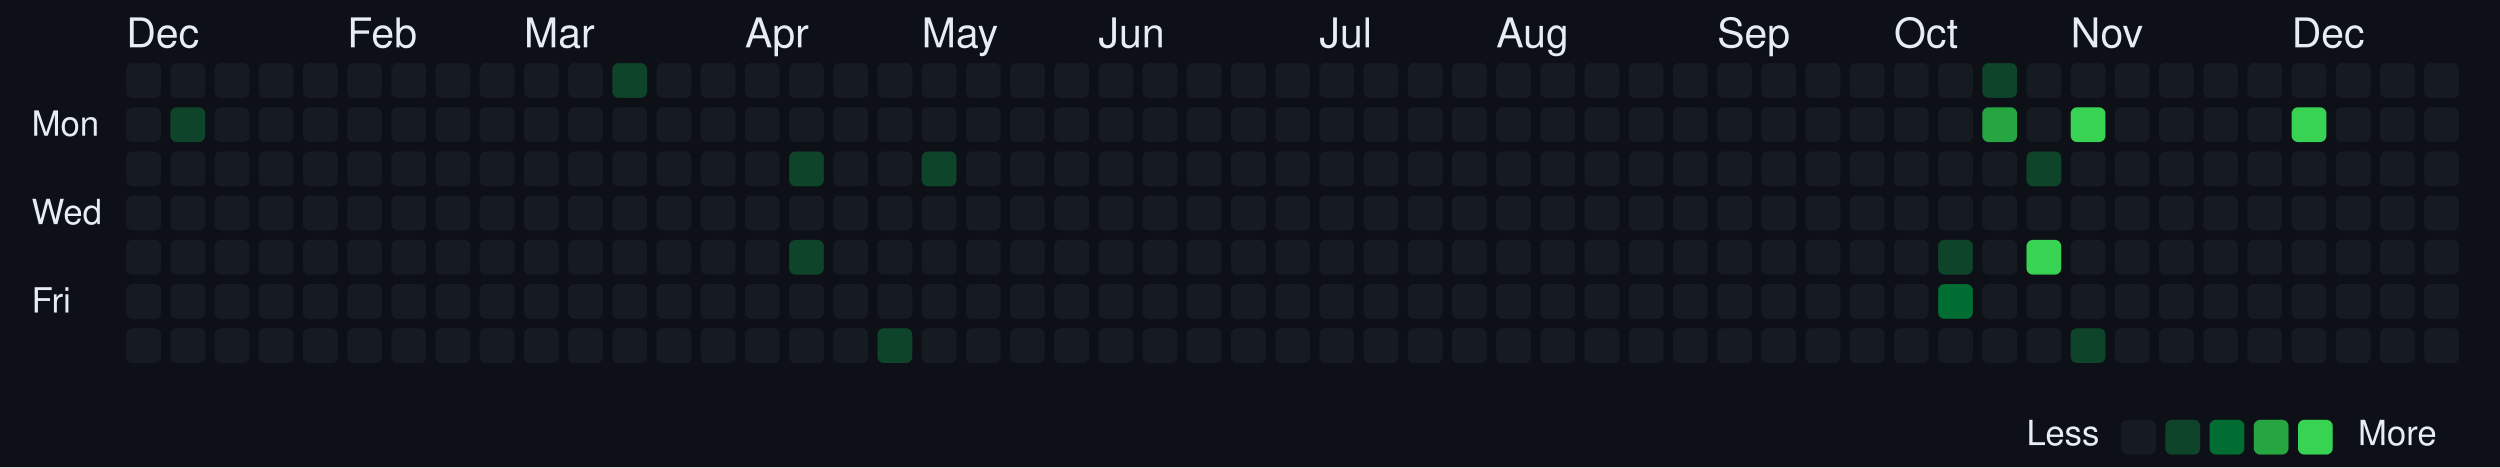
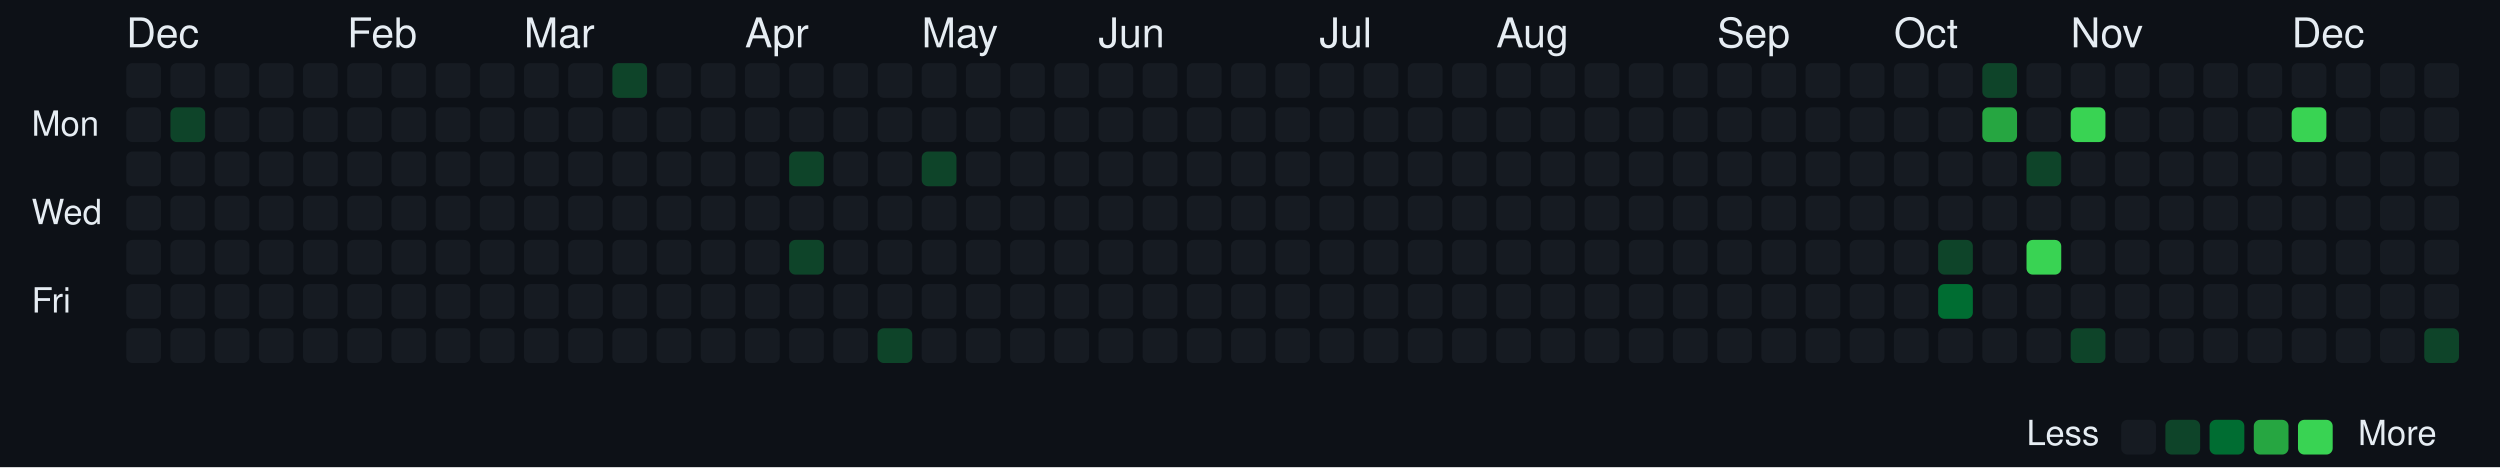
<svg xmlns="http://www.w3.org/2000/svg" width="792" height="148" viewBox="0 0 792 148">
  <rect width="792" height="148" fill="#0d1117" />
  <g transform="translate(40, 20)">
    <text x="-30" y="23" fill="#e6edf3" font-size="11" font-family="-apple-system, BlinkMacSystemFont, Segoe UI, Helvetica, Arial, sans-serif">Mon</text>
    <text x="-30" y="51" fill="#e6edf3" font-size="11" font-family="-apple-system, BlinkMacSystemFont, Segoe UI, Helvetica, Arial, sans-serif">Wed</text>
    <text x="-30" y="79" fill="#e6edf3" font-size="11" font-family="-apple-system, BlinkMacSystemFont, Segoe UI, Helvetica, Arial, sans-serif">Fri</text>
    <rect x="0" y="0" width="11" height="11" fill="#161b22" rx="2" ry="2" />
    <rect x="0" y="14" width="11" height="11" fill="#161b22" rx="2" ry="2" />
    <rect x="0" y="28" width="11" height="11" fill="#161b22" rx="2" ry="2" />
    <rect x="0" y="42" width="11" height="11" fill="#161b22" rx="2" ry="2" />
    <rect x="0" y="56" width="11" height="11" fill="#161b22" rx="2" ry="2" />
    <rect x="0" y="70" width="11" height="11" fill="#161b22" rx="2" ry="2" />
    <rect x="0" y="84" width="11" height="11" fill="#161b22" rx="2" ry="2" />
    <rect x="14" y="0" width="11" height="11" fill="#161b22" rx="2" ry="2" />
    <rect x="14" y="14" width="11" height="11" fill="#0e4429" rx="2" ry="2" />
    <rect x="14" y="28" width="11" height="11" fill="#161b22" rx="2" ry="2" />
    <rect x="14" y="42" width="11" height="11" fill="#161b22" rx="2" ry="2" />
    <rect x="14" y="56" width="11" height="11" fill="#161b22" rx="2" ry="2" />
    <rect x="14" y="70" width="11" height="11" fill="#161b22" rx="2" ry="2" />
    <rect x="14" y="84" width="11" height="11" fill="#161b22" rx="2" ry="2" />
    <rect x="28" y="0" width="11" height="11" fill="#161b22" rx="2" ry="2" />
    <rect x="28" y="14" width="11" height="11" fill="#161b22" rx="2" ry="2" />
    <rect x="28" y="28" width="11" height="11" fill="#161b22" rx="2" ry="2" />
    <rect x="28" y="42" width="11" height="11" fill="#161b22" rx="2" ry="2" />
    <rect x="28" y="56" width="11" height="11" fill="#161b22" rx="2" ry="2" />
    <rect x="28" y="70" width="11" height="11" fill="#161b22" rx="2" ry="2" />
    <rect x="28" y="84" width="11" height="11" fill="#161b22" rx="2" ry="2" />
    <rect x="42" y="0" width="11" height="11" fill="#161b22" rx="2" ry="2" />
    <rect x="42" y="14" width="11" height="11" fill="#161b22" rx="2" ry="2" />
    <rect x="42" y="28" width="11" height="11" fill="#161b22" rx="2" ry="2" />
    <rect x="42" y="42" width="11" height="11" fill="#161b22" rx="2" ry="2" />
    <rect x="42" y="56" width="11" height="11" fill="#161b22" rx="2" ry="2" />
    <rect x="42" y="70" width="11" height="11" fill="#161b22" rx="2" ry="2" />
    <rect x="42" y="84" width="11" height="11" fill="#161b22" rx="2" ry="2" />
    <rect x="56" y="0" width="11" height="11" fill="#161b22" rx="2" ry="2" />
    <rect x="56" y="14" width="11" height="11" fill="#161b22" rx="2" ry="2" />
    <rect x="56" y="28" width="11" height="11" fill="#161b22" rx="2" ry="2" />
    <rect x="56" y="42" width="11" height="11" fill="#161b22" rx="2" ry="2" />
    <rect x="56" y="56" width="11" height="11" fill="#161b22" rx="2" ry="2" />
    <rect x="56" y="70" width="11" height="11" fill="#161b22" rx="2" ry="2" />
    <rect x="56" y="84" width="11" height="11" fill="#161b22" rx="2" ry="2" />
    <rect x="70" y="0" width="11" height="11" fill="#161b22" rx="2" ry="2" />
    <rect x="70" y="14" width="11" height="11" fill="#161b22" rx="2" ry="2" />
    <rect x="70" y="28" width="11" height="11" fill="#161b22" rx="2" ry="2" />
    <rect x="70" y="42" width="11" height="11" fill="#161b22" rx="2" ry="2" />
    <rect x="70" y="56" width="11" height="11" fill="#161b22" rx="2" ry="2" />
    <rect x="70" y="70" width="11" height="11" fill="#161b22" rx="2" ry="2" />
    <rect x="70" y="84" width="11" height="11" fill="#161b22" rx="2" ry="2" />
    <rect x="84" y="0" width="11" height="11" fill="#161b22" rx="2" ry="2" />
    <rect x="84" y="14" width="11" height="11" fill="#161b22" rx="2" ry="2" />
    <rect x="84" y="28" width="11" height="11" fill="#161b22" rx="2" ry="2" />
    <rect x="84" y="42" width="11" height="11" fill="#161b22" rx="2" ry="2" />
    <rect x="84" y="56" width="11" height="11" fill="#161b22" rx="2" ry="2" />
    <rect x="84" y="70" width="11" height="11" fill="#161b22" rx="2" ry="2" />
    <rect x="84" y="84" width="11" height="11" fill="#161b22" rx="2" ry="2" />
    <rect x="98" y="0" width="11" height="11" fill="#161b22" rx="2" ry="2" />
    <rect x="98" y="14" width="11" height="11" fill="#161b22" rx="2" ry="2" />
    <rect x="98" y="28" width="11" height="11" fill="#161b22" rx="2" ry="2" />
    <rect x="98" y="42" width="11" height="11" fill="#161b22" rx="2" ry="2" />
    <rect x="98" y="56" width="11" height="11" fill="#161b22" rx="2" ry="2" />
    <rect x="98" y="70" width="11" height="11" fill="#161b22" rx="2" ry="2" />
    <rect x="98" y="84" width="11" height="11" fill="#161b22" rx="2" ry="2" />
    <rect x="112" y="0" width="11" height="11" fill="#161b22" rx="2" ry="2" />
    <rect x="112" y="14" width="11" height="11" fill="#161b22" rx="2" ry="2" />
    <rect x="112" y="28" width="11" height="11" fill="#161b22" rx="2" ry="2" />
    <rect x="112" y="42" width="11" height="11" fill="#161b22" rx="2" ry="2" />
    <rect x="112" y="56" width="11" height="11" fill="#161b22" rx="2" ry="2" />
    <rect x="112" y="70" width="11" height="11" fill="#161b22" rx="2" ry="2" />
    <rect x="112" y="84" width="11" height="11" fill="#161b22" rx="2" ry="2" />
    <rect x="126" y="0" width="11" height="11" fill="#161b22" rx="2" ry="2" />
    <rect x="126" y="14" width="11" height="11" fill="#161b22" rx="2" ry="2" />
    <rect x="126" y="28" width="11" height="11" fill="#161b22" rx="2" ry="2" />
    <rect x="126" y="42" width="11" height="11" fill="#161b22" rx="2" ry="2" />
    <rect x="126" y="56" width="11" height="11" fill="#161b22" rx="2" ry="2" />
    <rect x="126" y="70" width="11" height="11" fill="#161b22" rx="2" ry="2" />
    <rect x="126" y="84" width="11" height="11" fill="#161b22" rx="2" ry="2" />
    <rect x="140" y="0" width="11" height="11" fill="#161b22" rx="2" ry="2" />
    <rect x="140" y="14" width="11" height="11" fill="#161b22" rx="2" ry="2" />
    <rect x="140" y="28" width="11" height="11" fill="#161b22" rx="2" ry="2" />
    <rect x="140" y="42" width="11" height="11" fill="#161b22" rx="2" ry="2" />
    <rect x="140" y="56" width="11" height="11" fill="#161b22" rx="2" ry="2" />
    <rect x="140" y="70" width="11" height="11" fill="#161b22" rx="2" ry="2" />
    <rect x="140" y="84" width="11" height="11" fill="#161b22" rx="2" ry="2" />
    <rect x="154" y="0" width="11" height="11" fill="#0e4429" rx="2" ry="2" />
    <rect x="154" y="14" width="11" height="11" fill="#161b22" rx="2" ry="2" />
    <rect x="154" y="28" width="11" height="11" fill="#161b22" rx="2" ry="2" />
    <rect x="154" y="42" width="11" height="11" fill="#161b22" rx="2" ry="2" />
    <rect x="154" y="56" width="11" height="11" fill="#161b22" rx="2" ry="2" />
    <rect x="154" y="70" width="11" height="11" fill="#161b22" rx="2" ry="2" />
    <rect x="154" y="84" width="11" height="11" fill="#161b22" rx="2" ry="2" />
    <rect x="168" y="0" width="11" height="11" fill="#161b22" rx="2" ry="2" />
    <rect x="168" y="14" width="11" height="11" fill="#161b22" rx="2" ry="2" />
    <rect x="168" y="28" width="11" height="11" fill="#161b22" rx="2" ry="2" />
    <rect x="168" y="42" width="11" height="11" fill="#161b22" rx="2" ry="2" />
    <rect x="168" y="56" width="11" height="11" fill="#161b22" rx="2" ry="2" />
    <rect x="168" y="70" width="11" height="11" fill="#161b22" rx="2" ry="2" />
    <rect x="168" y="84" width="11" height="11" fill="#161b22" rx="2" ry="2" />
    <rect x="182" y="0" width="11" height="11" fill="#161b22" rx="2" ry="2" />
    <rect x="182" y="14" width="11" height="11" fill="#161b22" rx="2" ry="2" />
    <rect x="182" y="28" width="11" height="11" fill="#161b22" rx="2" ry="2" />
    <rect x="182" y="42" width="11" height="11" fill="#161b22" rx="2" ry="2" />
    <rect x="182" y="56" width="11" height="11" fill="#161b22" rx="2" ry="2" />
    <rect x="182" y="70" width="11" height="11" fill="#161b22" rx="2" ry="2" />
    <rect x="182" y="84" width="11" height="11" fill="#161b22" rx="2" ry="2" />
    <rect x="196" y="0" width="11" height="11" fill="#161b22" rx="2" ry="2" />
    <rect x="196" y="14" width="11" height="11" fill="#161b22" rx="2" ry="2" />
    <rect x="196" y="28" width="11" height="11" fill="#161b22" rx="2" ry="2" />
    <rect x="196" y="42" width="11" height="11" fill="#161b22" rx="2" ry="2" />
    <rect x="196" y="56" width="11" height="11" fill="#161b22" rx="2" ry="2" />
    <rect x="196" y="70" width="11" height="11" fill="#161b22" rx="2" ry="2" />
    <rect x="196" y="84" width="11" height="11" fill="#161b22" rx="2" ry="2" />
    <rect x="210" y="0" width="11" height="11" fill="#161b22" rx="2" ry="2" />
    <rect x="210" y="14" width="11" height="11" fill="#161b22" rx="2" ry="2" />
    <rect x="210" y="28" width="11" height="11" fill="#0e4429" rx="2" ry="2" />
    <rect x="210" y="42" width="11" height="11" fill="#161b22" rx="2" ry="2" />
    <rect x="210" y="56" width="11" height="11" fill="#0e4429" rx="2" ry="2" />
    <rect x="210" y="70" width="11" height="11" fill="#161b22" rx="2" ry="2" />
    <rect x="210" y="84" width="11" height="11" fill="#161b22" rx="2" ry="2" />
    <rect x="224" y="0" width="11" height="11" fill="#161b22" rx="2" ry="2" />
    <rect x="224" y="14" width="11" height="11" fill="#161b22" rx="2" ry="2" />
    <rect x="224" y="28" width="11" height="11" fill="#161b22" rx="2" ry="2" />
    <rect x="224" y="42" width="11" height="11" fill="#161b22" rx="2" ry="2" />
    <rect x="224" y="56" width="11" height="11" fill="#161b22" rx="2" ry="2" />
    <rect x="224" y="70" width="11" height="11" fill="#161b22" rx="2" ry="2" />
    <rect x="224" y="84" width="11" height="11" fill="#161b22" rx="2" ry="2" />
    <rect x="238" y="0" width="11" height="11" fill="#161b22" rx="2" ry="2" />
    <rect x="238" y="14" width="11" height="11" fill="#161b22" rx="2" ry="2" />
    <rect x="238" y="28" width="11" height="11" fill="#161b22" rx="2" ry="2" />
    <rect x="238" y="42" width="11" height="11" fill="#161b22" rx="2" ry="2" />
    <rect x="238" y="56" width="11" height="11" fill="#161b22" rx="2" ry="2" />
    <rect x="238" y="70" width="11" height="11" fill="#161b22" rx="2" ry="2" />
    <rect x="238" y="84" width="11" height="11" fill="#0e4429" rx="2" ry="2" />
    <rect x="252" y="0" width="11" height="11" fill="#161b22" rx="2" ry="2" />
    <rect x="252" y="14" width="11" height="11" fill="#161b22" rx="2" ry="2" />
    <rect x="252" y="28" width="11" height="11" fill="#0e4429" rx="2" ry="2" />
    <rect x="252" y="42" width="11" height="11" fill="#161b22" rx="2" ry="2" />
    <rect x="252" y="56" width="11" height="11" fill="#161b22" rx="2" ry="2" />
    <rect x="252" y="70" width="11" height="11" fill="#161b22" rx="2" ry="2" />
    <rect x="252" y="84" width="11" height="11" fill="#161b22" rx="2" ry="2" />
    <rect x="266" y="0" width="11" height="11" fill="#161b22" rx="2" ry="2" />
    <rect x="266" y="14" width="11" height="11" fill="#161b22" rx="2" ry="2" />
    <rect x="266" y="28" width="11" height="11" fill="#161b22" rx="2" ry="2" />
    <rect x="266" y="42" width="11" height="11" fill="#161b22" rx="2" ry="2" />
    <rect x="266" y="56" width="11" height="11" fill="#161b22" rx="2" ry="2" />
    <rect x="266" y="70" width="11" height="11" fill="#161b22" rx="2" ry="2" />
    <rect x="266" y="84" width="11" height="11" fill="#161b22" rx="2" ry="2" />
    <rect x="280" y="0" width="11" height="11" fill="#161b22" rx="2" ry="2" />
    <rect x="280" y="14" width="11" height="11" fill="#161b22" rx="2" ry="2" />
    <rect x="280" y="28" width="11" height="11" fill="#161b22" rx="2" ry="2" />
    <rect x="280" y="42" width="11" height="11" fill="#161b22" rx="2" ry="2" />
    <rect x="280" y="56" width="11" height="11" fill="#161b22" rx="2" ry="2" />
    <rect x="280" y="70" width="11" height="11" fill="#161b22" rx="2" ry="2" />
    <rect x="280" y="84" width="11" height="11" fill="#161b22" rx="2" ry="2" />
    <rect x="294" y="0" width="11" height="11" fill="#161b22" rx="2" ry="2" />
    <rect x="294" y="14" width="11" height="11" fill="#161b22" rx="2" ry="2" />
    <rect x="294" y="28" width="11" height="11" fill="#161b22" rx="2" ry="2" />
    <rect x="294" y="42" width="11" height="11" fill="#161b22" rx="2" ry="2" />
    <rect x="294" y="56" width="11" height="11" fill="#161b22" rx="2" ry="2" />
    <rect x="294" y="70" width="11" height="11" fill="#161b22" rx="2" ry="2" />
    <rect x="294" y="84" width="11" height="11" fill="#161b22" rx="2" ry="2" />
    <rect x="308" y="0" width="11" height="11" fill="#161b22" rx="2" ry="2" />
    <rect x="308" y="14" width="11" height="11" fill="#161b22" rx="2" ry="2" />
    <rect x="308" y="28" width="11" height="11" fill="#161b22" rx="2" ry="2" />
    <rect x="308" y="42" width="11" height="11" fill="#161b22" rx="2" ry="2" />
    <rect x="308" y="56" width="11" height="11" fill="#161b22" rx="2" ry="2" />
    <rect x="308" y="70" width="11" height="11" fill="#161b22" rx="2" ry="2" />
    <rect x="308" y="84" width="11" height="11" fill="#161b22" rx="2" ry="2" />
    <rect x="322" y="0" width="11" height="11" fill="#161b22" rx="2" ry="2" />
    <rect x="322" y="14" width="11" height="11" fill="#161b22" rx="2" ry="2" />
    <rect x="322" y="28" width="11" height="11" fill="#161b22" rx="2" ry="2" />
    <rect x="322" y="42" width="11" height="11" fill="#161b22" rx="2" ry="2" />
    <rect x="322" y="56" width="11" height="11" fill="#161b22" rx="2" ry="2" />
    <rect x="322" y="70" width="11" height="11" fill="#161b22" rx="2" ry="2" />
    <rect x="322" y="84" width="11" height="11" fill="#161b22" rx="2" ry="2" />
    <rect x="336" y="0" width="11" height="11" fill="#161b22" rx="2" ry="2" />
    <rect x="336" y="14" width="11" height="11" fill="#161b22" rx="2" ry="2" />
    <rect x="336" y="28" width="11" height="11" fill="#161b22" rx="2" ry="2" />
    <rect x="336" y="42" width="11" height="11" fill="#161b22" rx="2" ry="2" />
    <rect x="336" y="56" width="11" height="11" fill="#161b22" rx="2" ry="2" />
    <rect x="336" y="70" width="11" height="11" fill="#161b22" rx="2" ry="2" />
    <rect x="336" y="84" width="11" height="11" fill="#161b22" rx="2" ry="2" />
    <rect x="350" y="0" width="11" height="11" fill="#161b22" rx="2" ry="2" />
    <rect x="350" y="14" width="11" height="11" fill="#161b22" rx="2" ry="2" />
    <rect x="350" y="28" width="11" height="11" fill="#161b22" rx="2" ry="2" />
    <rect x="350" y="42" width="11" height="11" fill="#161b22" rx="2" ry="2" />
    <rect x="350" y="56" width="11" height="11" fill="#161b22" rx="2" ry="2" />
    <rect x="350" y="70" width="11" height="11" fill="#161b22" rx="2" ry="2" />
    <rect x="350" y="84" width="11" height="11" fill="#161b22" rx="2" ry="2" />
    <rect x="364" y="0" width="11" height="11" fill="#161b22" rx="2" ry="2" />
    <rect x="364" y="14" width="11" height="11" fill="#161b22" rx="2" ry="2" />
    <rect x="364" y="28" width="11" height="11" fill="#161b22" rx="2" ry="2" />
    <rect x="364" y="42" width="11" height="11" fill="#161b22" rx="2" ry="2" />
    <rect x="364" y="56" width="11" height="11" fill="#161b22" rx="2" ry="2" />
    <rect x="364" y="70" width="11" height="11" fill="#161b22" rx="2" ry="2" />
    <rect x="364" y="84" width="11" height="11" fill="#161b22" rx="2" ry="2" />
    <rect x="378" y="0" width="11" height="11" fill="#161b22" rx="2" ry="2" />
    <rect x="378" y="14" width="11" height="11" fill="#161b22" rx="2" ry="2" />
    <rect x="378" y="28" width="11" height="11" fill="#161b22" rx="2" ry="2" />
    <rect x="378" y="42" width="11" height="11" fill="#161b22" rx="2" ry="2" />
    <rect x="378" y="56" width="11" height="11" fill="#161b22" rx="2" ry="2" />
    <rect x="378" y="70" width="11" height="11" fill="#161b22" rx="2" ry="2" />
    <rect x="378" y="84" width="11" height="11" fill="#161b22" rx="2" ry="2" />
    <rect x="392" y="0" width="11" height="11" fill="#161b22" rx="2" ry="2" />
    <rect x="392" y="14" width="11" height="11" fill="#161b22" rx="2" ry="2" />
    <rect x="392" y="28" width="11" height="11" fill="#161b22" rx="2" ry="2" />
    <rect x="392" y="42" width="11" height="11" fill="#161b22" rx="2" ry="2" />
    <rect x="392" y="56" width="11" height="11" fill="#161b22" rx="2" ry="2" />
    <rect x="392" y="70" width="11" height="11" fill="#161b22" rx="2" ry="2" />
    <rect x="392" y="84" width="11" height="11" fill="#161b22" rx="2" ry="2" />
    <rect x="406" y="0" width="11" height="11" fill="#161b22" rx="2" ry="2" />
    <rect x="406" y="14" width="11" height="11" fill="#161b22" rx="2" ry="2" />
    <rect x="406" y="28" width="11" height="11" fill="#161b22" rx="2" ry="2" />
    <rect x="406" y="42" width="11" height="11" fill="#161b22" rx="2" ry="2" />
    <rect x="406" y="56" width="11" height="11" fill="#161b22" rx="2" ry="2" />
    <rect x="406" y="70" width="11" height="11" fill="#161b22" rx="2" ry="2" />
    <rect x="406" y="84" width="11" height="11" fill="#161b22" rx="2" ry="2" />
    <rect x="420" y="0" width="11" height="11" fill="#161b22" rx="2" ry="2" />
    <rect x="420" y="14" width="11" height="11" fill="#161b22" rx="2" ry="2" />
    <rect x="420" y="28" width="11" height="11" fill="#161b22" rx="2" ry="2" />
    <rect x="420" y="42" width="11" height="11" fill="#161b22" rx="2" ry="2" />
    <rect x="420" y="56" width="11" height="11" fill="#161b22" rx="2" ry="2" />
    <rect x="420" y="70" width="11" height="11" fill="#161b22" rx="2" ry="2" />
    <rect x="420" y="84" width="11" height="11" fill="#161b22" rx="2" ry="2" />
    <rect x="434" y="0" width="11" height="11" fill="#161b22" rx="2" ry="2" />
    <rect x="434" y="14" width="11" height="11" fill="#161b22" rx="2" ry="2" />
    <rect x="434" y="28" width="11" height="11" fill="#161b22" rx="2" ry="2" />
    <rect x="434" y="42" width="11" height="11" fill="#161b22" rx="2" ry="2" />
    <rect x="434" y="56" width="11" height="11" fill="#161b22" rx="2" ry="2" />
    <rect x="434" y="70" width="11" height="11" fill="#161b22" rx="2" ry="2" />
    <rect x="434" y="84" width="11" height="11" fill="#161b22" rx="2" ry="2" />
    <rect x="448" y="0" width="11" height="11" fill="#161b22" rx="2" ry="2" />
    <rect x="448" y="14" width="11" height="11" fill="#161b22" rx="2" ry="2" />
    <rect x="448" y="28" width="11" height="11" fill="#161b22" rx="2" ry="2" />
    <rect x="448" y="42" width="11" height="11" fill="#161b22" rx="2" ry="2" />
    <rect x="448" y="56" width="11" height="11" fill="#161b22" rx="2" ry="2" />
    <rect x="448" y="70" width="11" height="11" fill="#161b22" rx="2" ry="2" />
    <rect x="448" y="84" width="11" height="11" fill="#161b22" rx="2" ry="2" />
    <rect x="462" y="0" width="11" height="11" fill="#161b22" rx="2" ry="2" />
    <rect x="462" y="14" width="11" height="11" fill="#161b22" rx="2" ry="2" />
    <rect x="462" y="28" width="11" height="11" fill="#161b22" rx="2" ry="2" />
    <rect x="462" y="42" width="11" height="11" fill="#161b22" rx="2" ry="2" />
    <rect x="462" y="56" width="11" height="11" fill="#161b22" rx="2" ry="2" />
    <rect x="462" y="70" width="11" height="11" fill="#161b22" rx="2" ry="2" />
    <rect x="462" y="84" width="11" height="11" fill="#161b22" rx="2" ry="2" />
    <rect x="476" y="0" width="11" height="11" fill="#161b22" rx="2" ry="2" />
    <rect x="476" y="14" width="11" height="11" fill="#161b22" rx="2" ry="2" />
    <rect x="476" y="28" width="11" height="11" fill="#161b22" rx="2" ry="2" />
    <rect x="476" y="42" width="11" height="11" fill="#161b22" rx="2" ry="2" />
    <rect x="476" y="56" width="11" height="11" fill="#161b22" rx="2" ry="2" />
    <rect x="476" y="70" width="11" height="11" fill="#161b22" rx="2" ry="2" />
    <rect x="476" y="84" width="11" height="11" fill="#161b22" rx="2" ry="2" />
    <rect x="490" y="0" width="11" height="11" fill="#161b22" rx="2" ry="2" />
    <rect x="490" y="14" width="11" height="11" fill="#161b22" rx="2" ry="2" />
    <rect x="490" y="28" width="11" height="11" fill="#161b22" rx="2" ry="2" />
    <rect x="490" y="42" width="11" height="11" fill="#161b22" rx="2" ry="2" />
    <rect x="490" y="56" width="11" height="11" fill="#161b22" rx="2" ry="2" />
    <rect x="490" y="70" width="11" height="11" fill="#161b22" rx="2" ry="2" />
    <rect x="490" y="84" width="11" height="11" fill="#161b22" rx="2" ry="2" />
    <rect x="504" y="0" width="11" height="11" fill="#161b22" rx="2" ry="2" />
    <rect x="504" y="14" width="11" height="11" fill="#161b22" rx="2" ry="2" />
    <rect x="504" y="28" width="11" height="11" fill="#161b22" rx="2" ry="2" />
    <rect x="504" y="42" width="11" height="11" fill="#161b22" rx="2" ry="2" />
    <rect x="504" y="56" width="11" height="11" fill="#161b22" rx="2" ry="2" />
    <rect x="504" y="70" width="11" height="11" fill="#161b22" rx="2" ry="2" />
    <rect x="504" y="84" width="11" height="11" fill="#161b22" rx="2" ry="2" />
    <rect x="518" y="0" width="11" height="11" fill="#161b22" rx="2" ry="2" />
    <rect x="518" y="14" width="11" height="11" fill="#161b22" rx="2" ry="2" />
    <rect x="518" y="28" width="11" height="11" fill="#161b22" rx="2" ry="2" />
    <rect x="518" y="42" width="11" height="11" fill="#161b22" rx="2" ry="2" />
    <rect x="518" y="56" width="11" height="11" fill="#161b22" rx="2" ry="2" />
    <rect x="518" y="70" width="11" height="11" fill="#161b22" rx="2" ry="2" />
    <rect x="518" y="84" width="11" height="11" fill="#161b22" rx="2" ry="2" />
    <rect x="532" y="0" width="11" height="11" fill="#161b22" rx="2" ry="2" />
    <rect x="532" y="14" width="11" height="11" fill="#161b22" rx="2" ry="2" />
    <rect x="532" y="28" width="11" height="11" fill="#161b22" rx="2" ry="2" />
    <rect x="532" y="42" width="11" height="11" fill="#161b22" rx="2" ry="2" />
    <rect x="532" y="56" width="11" height="11" fill="#161b22" rx="2" ry="2" />
    <rect x="532" y="70" width="11" height="11" fill="#161b22" rx="2" ry="2" />
    <rect x="532" y="84" width="11" height="11" fill="#161b22" rx="2" ry="2" />
    <rect x="546" y="0" width="11" height="11" fill="#161b22" rx="2" ry="2" />
    <rect x="546" y="14" width="11" height="11" fill="#161b22" rx="2" ry="2" />
    <rect x="546" y="28" width="11" height="11" fill="#161b22" rx="2" ry="2" />
    <rect x="546" y="42" width="11" height="11" fill="#161b22" rx="2" ry="2" />
    <rect x="546" y="56" width="11" height="11" fill="#161b22" rx="2" ry="2" />
    <rect x="546" y="70" width="11" height="11" fill="#161b22" rx="2" ry="2" />
    <rect x="546" y="84" width="11" height="11" fill="#161b22" rx="2" ry="2" />
    <rect x="560" y="0" width="11" height="11" fill="#161b22" rx="2" ry="2" />
    <rect x="560" y="14" width="11" height="11" fill="#161b22" rx="2" ry="2" />
    <rect x="560" y="28" width="11" height="11" fill="#161b22" rx="2" ry="2" />
    <rect x="560" y="42" width="11" height="11" fill="#161b22" rx="2" ry="2" />
    <rect x="560" y="56" width="11" height="11" fill="#161b22" rx="2" ry="2" />
    <rect x="560" y="70" width="11" height="11" fill="#161b22" rx="2" ry="2" />
    <rect x="560" y="84" width="11" height="11" fill="#161b22" rx="2" ry="2" />
    <rect x="574" y="0" width="11" height="11" fill="#161b22" rx="2" ry="2" />
    <rect x="574" y="14" width="11" height="11" fill="#161b22" rx="2" ry="2" />
    <rect x="574" y="28" width="11" height="11" fill="#161b22" rx="2" ry="2" />
    <rect x="574" y="42" width="11" height="11" fill="#161b22" rx="2" ry="2" />
    <rect x="574" y="56" width="11" height="11" fill="#0e4429" rx="2" ry="2" />
    <rect x="574" y="70" width="11" height="11" fill="#006d32" rx="2" ry="2" />
    <rect x="574" y="84" width="11" height="11" fill="#161b22" rx="2" ry="2" />
    <rect x="588" y="0" width="11" height="11" fill="#0e4429" rx="2" ry="2" />
    <rect x="588" y="14" width="11" height="11" fill="#26a641" rx="2" ry="2" />
    <rect x="588" y="28" width="11" height="11" fill="#161b22" rx="2" ry="2" />
    <rect x="588" y="42" width="11" height="11" fill="#161b22" rx="2" ry="2" />
    <rect x="588" y="56" width="11" height="11" fill="#161b22" rx="2" ry="2" />
    <rect x="588" y="70" width="11" height="11" fill="#161b22" rx="2" ry="2" />
    <rect x="588" y="84" width="11" height="11" fill="#161b22" rx="2" ry="2" />
    <rect x="602" y="0" width="11" height="11" fill="#161b22" rx="2" ry="2" />
    <rect x="602" y="14" width="11" height="11" fill="#161b22" rx="2" ry="2" />
    <rect x="602" y="28" width="11" height="11" fill="#0e4429" rx="2" ry="2" />
    <rect x="602" y="42" width="11" height="11" fill="#161b22" rx="2" ry="2" />
    <rect x="602" y="56" width="11" height="11" fill="#39d353" rx="2" ry="2" />
    <rect x="602" y="70" width="11" height="11" fill="#161b22" rx="2" ry="2" />
    <rect x="602" y="84" width="11" height="11" fill="#161b22" rx="2" ry="2" />
    <rect x="616" y="0" width="11" height="11" fill="#161b22" rx="2" ry="2" />
    <rect x="616" y="14" width="11" height="11" fill="#39d353" rx="2" ry="2" />
    <rect x="616" y="28" width="11" height="11" fill="#161b22" rx="2" ry="2" />
    <rect x="616" y="42" width="11" height="11" fill="#161b22" rx="2" ry="2" />
    <rect x="616" y="56" width="11" height="11" fill="#161b22" rx="2" ry="2" />
    <rect x="616" y="70" width="11" height="11" fill="#161b22" rx="2" ry="2" />
    <rect x="616" y="84" width="11" height="11" fill="#0e4429" rx="2" ry="2" />
    <rect x="630" y="0" width="11" height="11" fill="#161b22" rx="2" ry="2" />
    <rect x="630" y="14" width="11" height="11" fill="#161b22" rx="2" ry="2" />
    <rect x="630" y="28" width="11" height="11" fill="#161b22" rx="2" ry="2" />
    <rect x="630" y="42" width="11" height="11" fill="#161b22" rx="2" ry="2" />
    <rect x="630" y="56" width="11" height="11" fill="#161b22" rx="2" ry="2" />
    <rect x="630" y="70" width="11" height="11" fill="#161b22" rx="2" ry="2" />
    <rect x="630" y="84" width="11" height="11" fill="#161b22" rx="2" ry="2" />
    <rect x="644" y="0" width="11" height="11" fill="#161b22" rx="2" ry="2" />
    <rect x="644" y="14" width="11" height="11" fill="#161b22" rx="2" ry="2" />
    <rect x="644" y="28" width="11" height="11" fill="#161b22" rx="2" ry="2" />
    <rect x="644" y="42" width="11" height="11" fill="#161b22" rx="2" ry="2" />
    <rect x="644" y="56" width="11" height="11" fill="#161b22" rx="2" ry="2" />
    <rect x="644" y="70" width="11" height="11" fill="#161b22" rx="2" ry="2" />
    <rect x="644" y="84" width="11" height="11" fill="#161b22" rx="2" ry="2" />
    <rect x="658" y="0" width="11" height="11" fill="#161b22" rx="2" ry="2" />
    <rect x="658" y="14" width="11" height="11" fill="#161b22" rx="2" ry="2" />
    <rect x="658" y="28" width="11" height="11" fill="#161b22" rx="2" ry="2" />
    <rect x="658" y="42" width="11" height="11" fill="#161b22" rx="2" ry="2" />
    <rect x="658" y="56" width="11" height="11" fill="#161b22" rx="2" ry="2" />
    <rect x="658" y="70" width="11" height="11" fill="#161b22" rx="2" ry="2" />
    <rect x="658" y="84" width="11" height="11" fill="#161b22" rx="2" ry="2" />
    <rect x="672" y="0" width="11" height="11" fill="#161b22" rx="2" ry="2" />
    <rect x="672" y="14" width="11" height="11" fill="#161b22" rx="2" ry="2" />
    <rect x="672" y="28" width="11" height="11" fill="#161b22" rx="2" ry="2" />
    <rect x="672" y="42" width="11" height="11" fill="#161b22" rx="2" ry="2" />
    <rect x="672" y="56" width="11" height="11" fill="#161b22" rx="2" ry="2" />
    <rect x="672" y="70" width="11" height="11" fill="#161b22" rx="2" ry="2" />
    <rect x="672" y="84" width="11" height="11" fill="#161b22" rx="2" ry="2" />
    <rect x="686" y="0" width="11" height="11" fill="#161b22" rx="2" ry="2" />
    <rect x="686" y="14" width="11" height="11" fill="#39d353" rx="2" ry="2" />
    <rect x="686" y="28" width="11" height="11" fill="#161b22" rx="2" ry="2" />
    <rect x="686" y="42" width="11" height="11" fill="#161b22" rx="2" ry="2" />
    <rect x="686" y="56" width="11" height="11" fill="#161b22" rx="2" ry="2" />
    <rect x="686" y="70" width="11" height="11" fill="#161b22" rx="2" ry="2" />
    <rect x="686" y="84" width="11" height="11" fill="#161b22" rx="2" ry="2" />
    <rect x="700" y="0" width="11" height="11" fill="#161b22" rx="2" ry="2" />
    <rect x="700" y="14" width="11" height="11" fill="#161b22" rx="2" ry="2" />
    <rect x="700" y="28" width="11" height="11" fill="#161b22" rx="2" ry="2" />
    <rect x="700" y="42" width="11" height="11" fill="#161b22" rx="2" ry="2" />
    <rect x="700" y="56" width="11" height="11" fill="#161b22" rx="2" ry="2" />
    <rect x="700" y="70" width="11" height="11" fill="#161b22" rx="2" ry="2" />
    <rect x="700" y="84" width="11" height="11" fill="#161b22" rx="2" ry="2" />
    <rect x="714" y="0" width="11" height="11" fill="#161b22" rx="2" ry="2" />
    <rect x="714" y="14" width="11" height="11" fill="#161b22" rx="2" ry="2" />
    <rect x="714" y="28" width="11" height="11" fill="#161b22" rx="2" ry="2" />
    <rect x="714" y="42" width="11" height="11" fill="#161b22" rx="2" ry="2" />
    <rect x="714" y="56" width="11" height="11" fill="#161b22" rx="2" ry="2" />
    <rect x="714" y="70" width="11" height="11" fill="#161b22" rx="2" ry="2" />
    <rect x="714" y="84" width="11" height="11" fill="#161b22" rx="2" ry="2" />
    <rect x="728" y="0" width="11" height="11" fill="#161b22" rx="2" ry="2" />
    <rect x="728" y="14" width="11" height="11" fill="#161b22" rx="2" ry="2" />
    <rect x="728" y="28" width="11" height="11" fill="#161b22" rx="2" ry="2" />
    <rect x="728" y="42" width="11" height="11" fill="#161b22" rx="2" ry="2" />
    <rect x="728" y="56" width="11" height="11" fill="#161b22" rx="2" ry="2" />
    <rect x="728" y="70" width="11" height="11" fill="#161b22" rx="2" ry="2" />
-     <rect x="728" y="84" width="11" height="11" fill="#161b22" rx="2" ry="2" />
+     <rect x="728" y="84" width="11" height="11" fill="#0e4429" rx="2" ry="2" />
    <text x="0" y="-5" fill="#e6edf3" font-size="13" font-family="-apple-system, BlinkMacSystemFont, Segoe UI, Helvetica, Arial, sans-serif">Dec</text>
    <text x="70" y="-5" fill="#e6edf3" font-size="13" font-family="-apple-system, BlinkMacSystemFont, Segoe UI, Helvetica, Arial, sans-serif">Feb</text>
    <text x="126" y="-5" fill="#e6edf3" font-size="13" font-family="-apple-system, BlinkMacSystemFont, Segoe UI, Helvetica, Arial, sans-serif">Mar</text>
    <text x="196" y="-5" fill="#e6edf3" font-size="13" font-family="-apple-system, BlinkMacSystemFont, Segoe UI, Helvetica, Arial, sans-serif">Apr</text>
    <text x="252" y="-5" fill="#e6edf3" font-size="13" font-family="-apple-system, BlinkMacSystemFont, Segoe UI, Helvetica, Arial, sans-serif">May</text>
    <text x="308" y="-5" fill="#e6edf3" font-size="13" font-family="-apple-system, BlinkMacSystemFont, Segoe UI, Helvetica, Arial, sans-serif">Jun</text>
    <text x="378" y="-5" fill="#e6edf3" font-size="13" font-family="-apple-system, BlinkMacSystemFont, Segoe UI, Helvetica, Arial, sans-serif">Jul</text>
    <text x="434" y="-5" fill="#e6edf3" font-size="13" font-family="-apple-system, BlinkMacSystemFont, Segoe UI, Helvetica, Arial, sans-serif">Aug</text>
    <text x="504" y="-5" fill="#e6edf3" font-size="13" font-family="-apple-system, BlinkMacSystemFont, Segoe UI, Helvetica, Arial, sans-serif">Sep</text>
    <text x="560" y="-5" fill="#e6edf3" font-size="13" font-family="-apple-system, BlinkMacSystemFont, Segoe UI, Helvetica, Arial, sans-serif">Oct</text>
    <text x="616" y="-5" fill="#e6edf3" font-size="13" font-family="-apple-system, BlinkMacSystemFont, Segoe UI, Helvetica, Arial, sans-serif">Nov</text>
    <text x="686" y="-5" fill="#e6edf3" font-size="13" font-family="-apple-system, BlinkMacSystemFont, Segoe UI, Helvetica, Arial, sans-serif">Dec</text>
  </g>
  <text x="642" y="141" fill="#e6edf3" font-size="11" font-family="-apple-system, BlinkMacSystemFont, Segoe UI, Helvetica, Arial, sans-serif">Less</text>
  <rect x="672" y="133" width="11" height="11" fill="#161b22" rx="2" ry="2" />
  <rect x="686" y="133" width="11" height="11" fill="#0e4429" rx="2" ry="2" />
  <rect x="700" y="133" width="11" height="11" fill="#006d32" rx="2" ry="2" />
  <rect x="714" y="133" width="11" height="11" fill="#26a641" rx="2" ry="2" />
  <rect x="728" y="133" width="11" height="11" fill="#39d353" rx="2" ry="2" />
  <text x="747" y="141" fill="#e6edf3" font-size="11" font-family="-apple-system, BlinkMacSystemFont, Segoe UI, Helvetica, Arial, sans-serif">More</text>
</svg>
